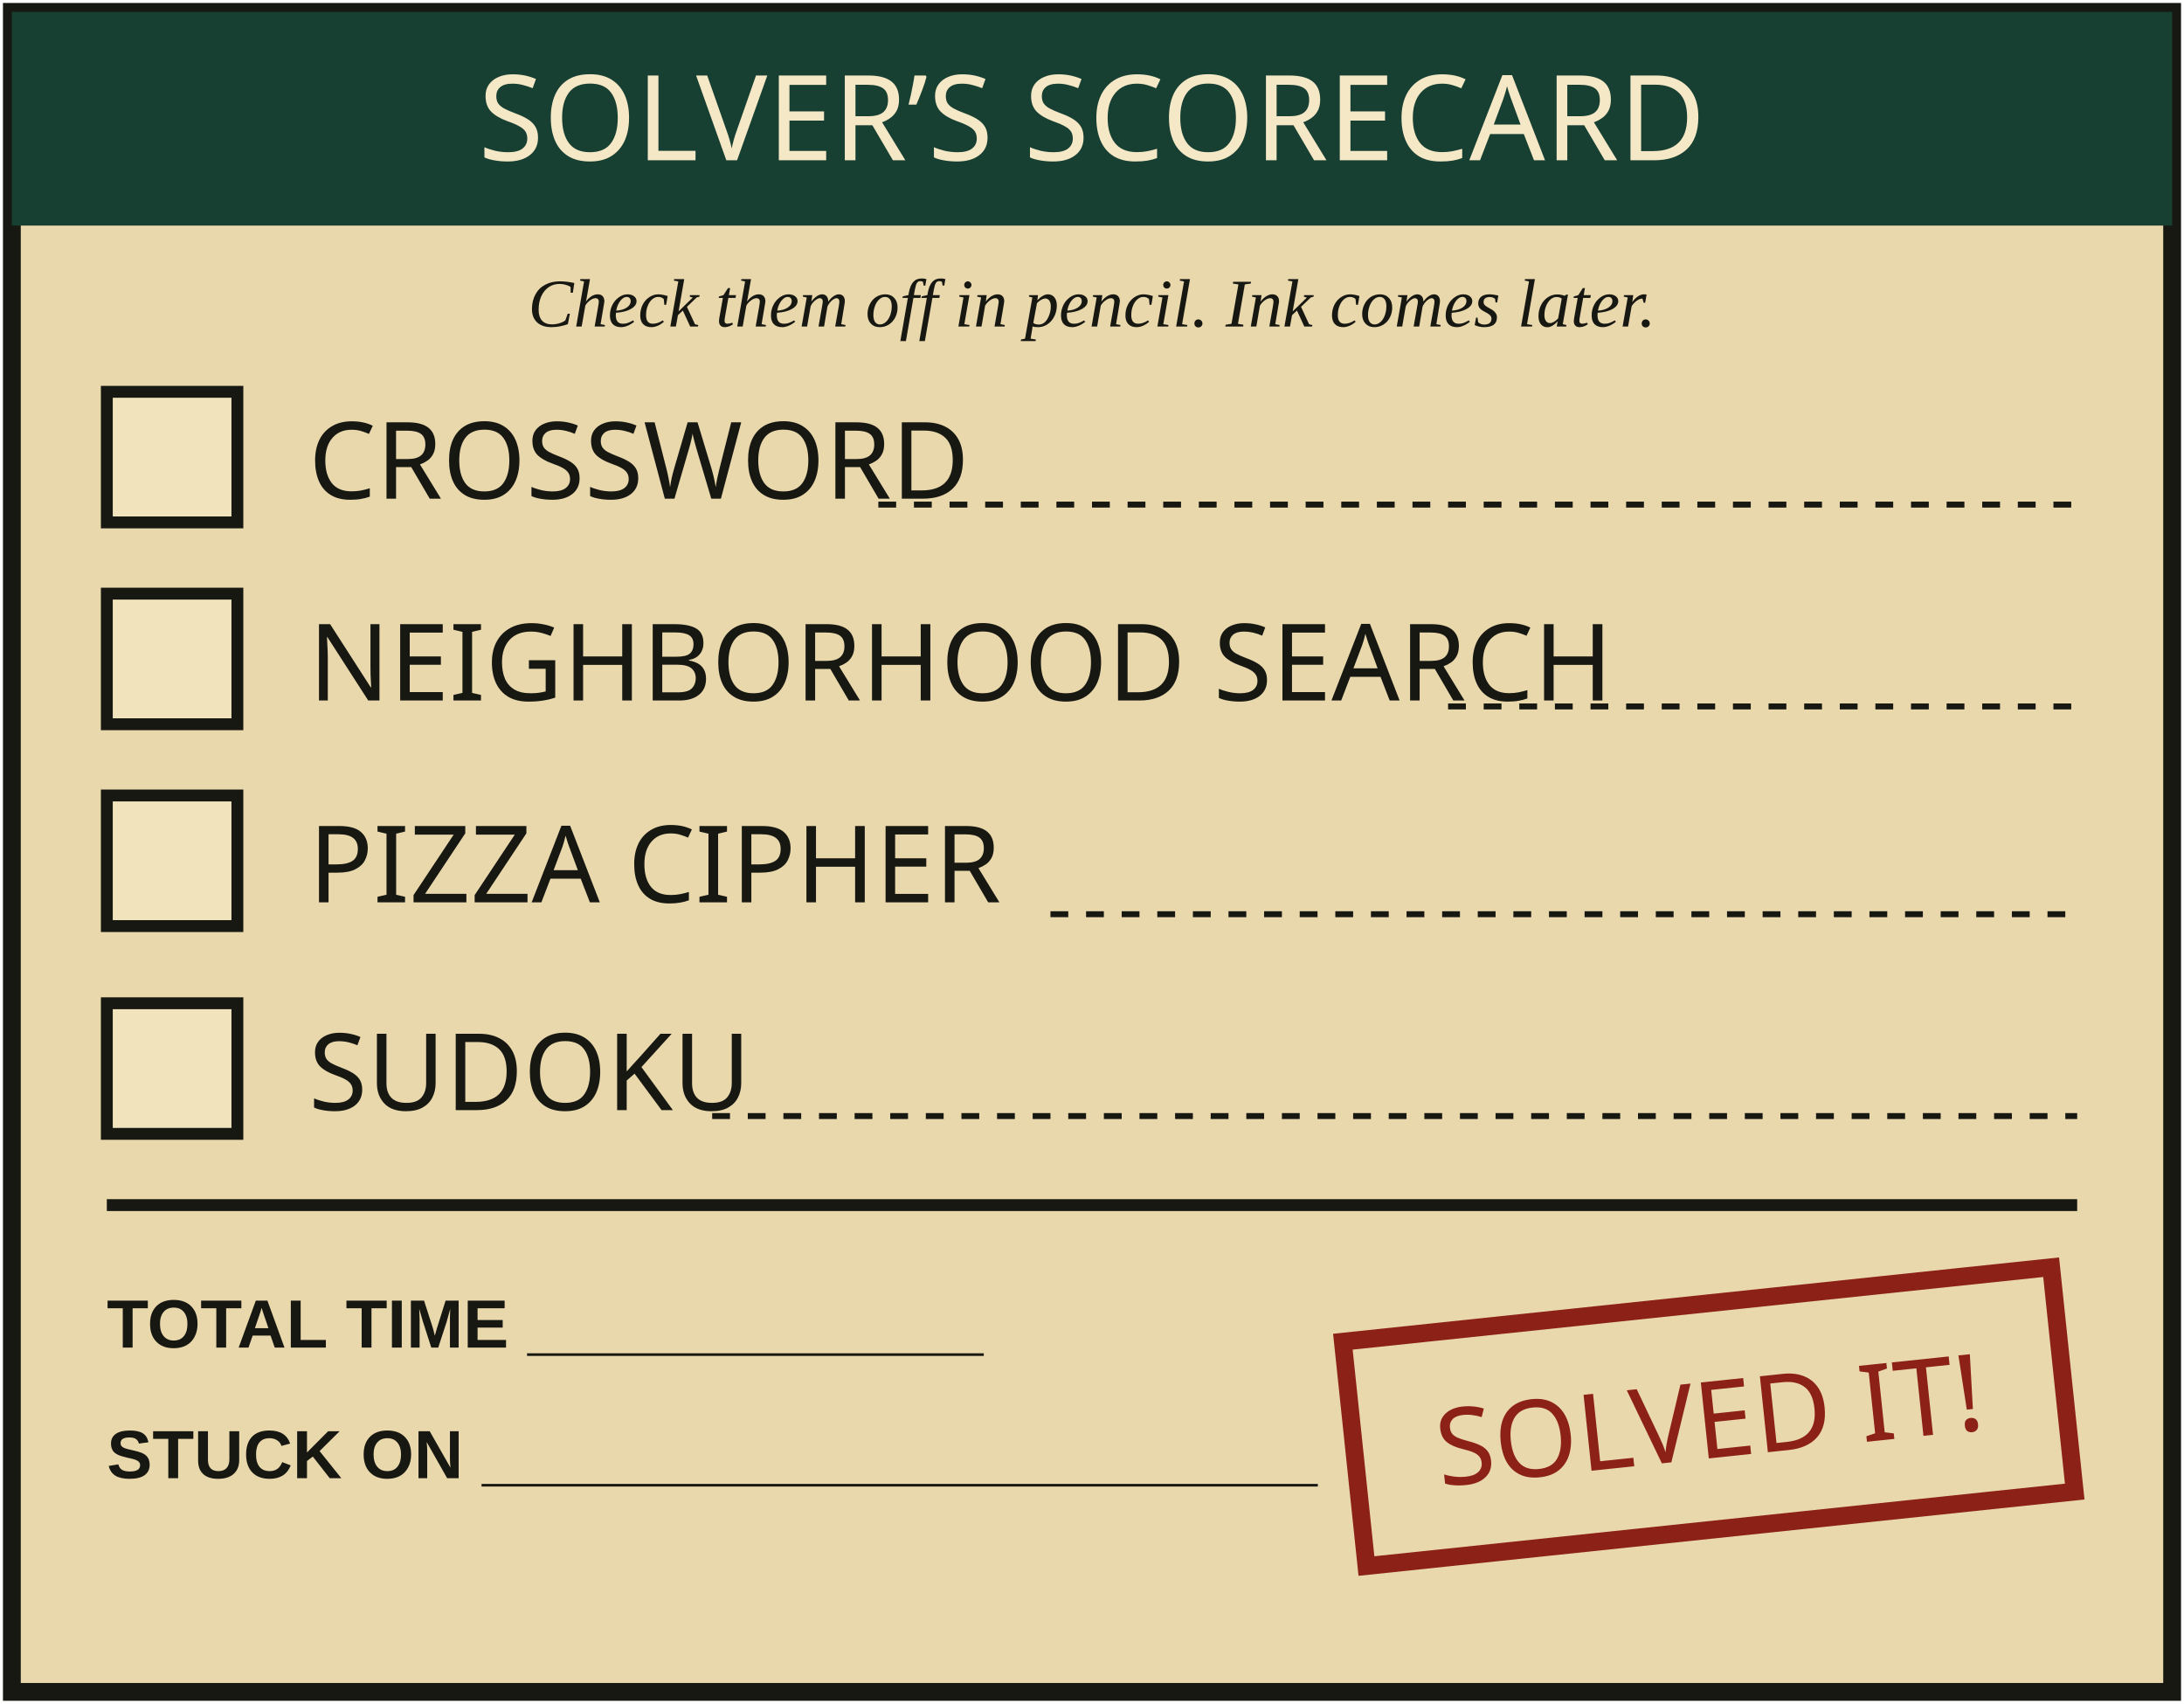
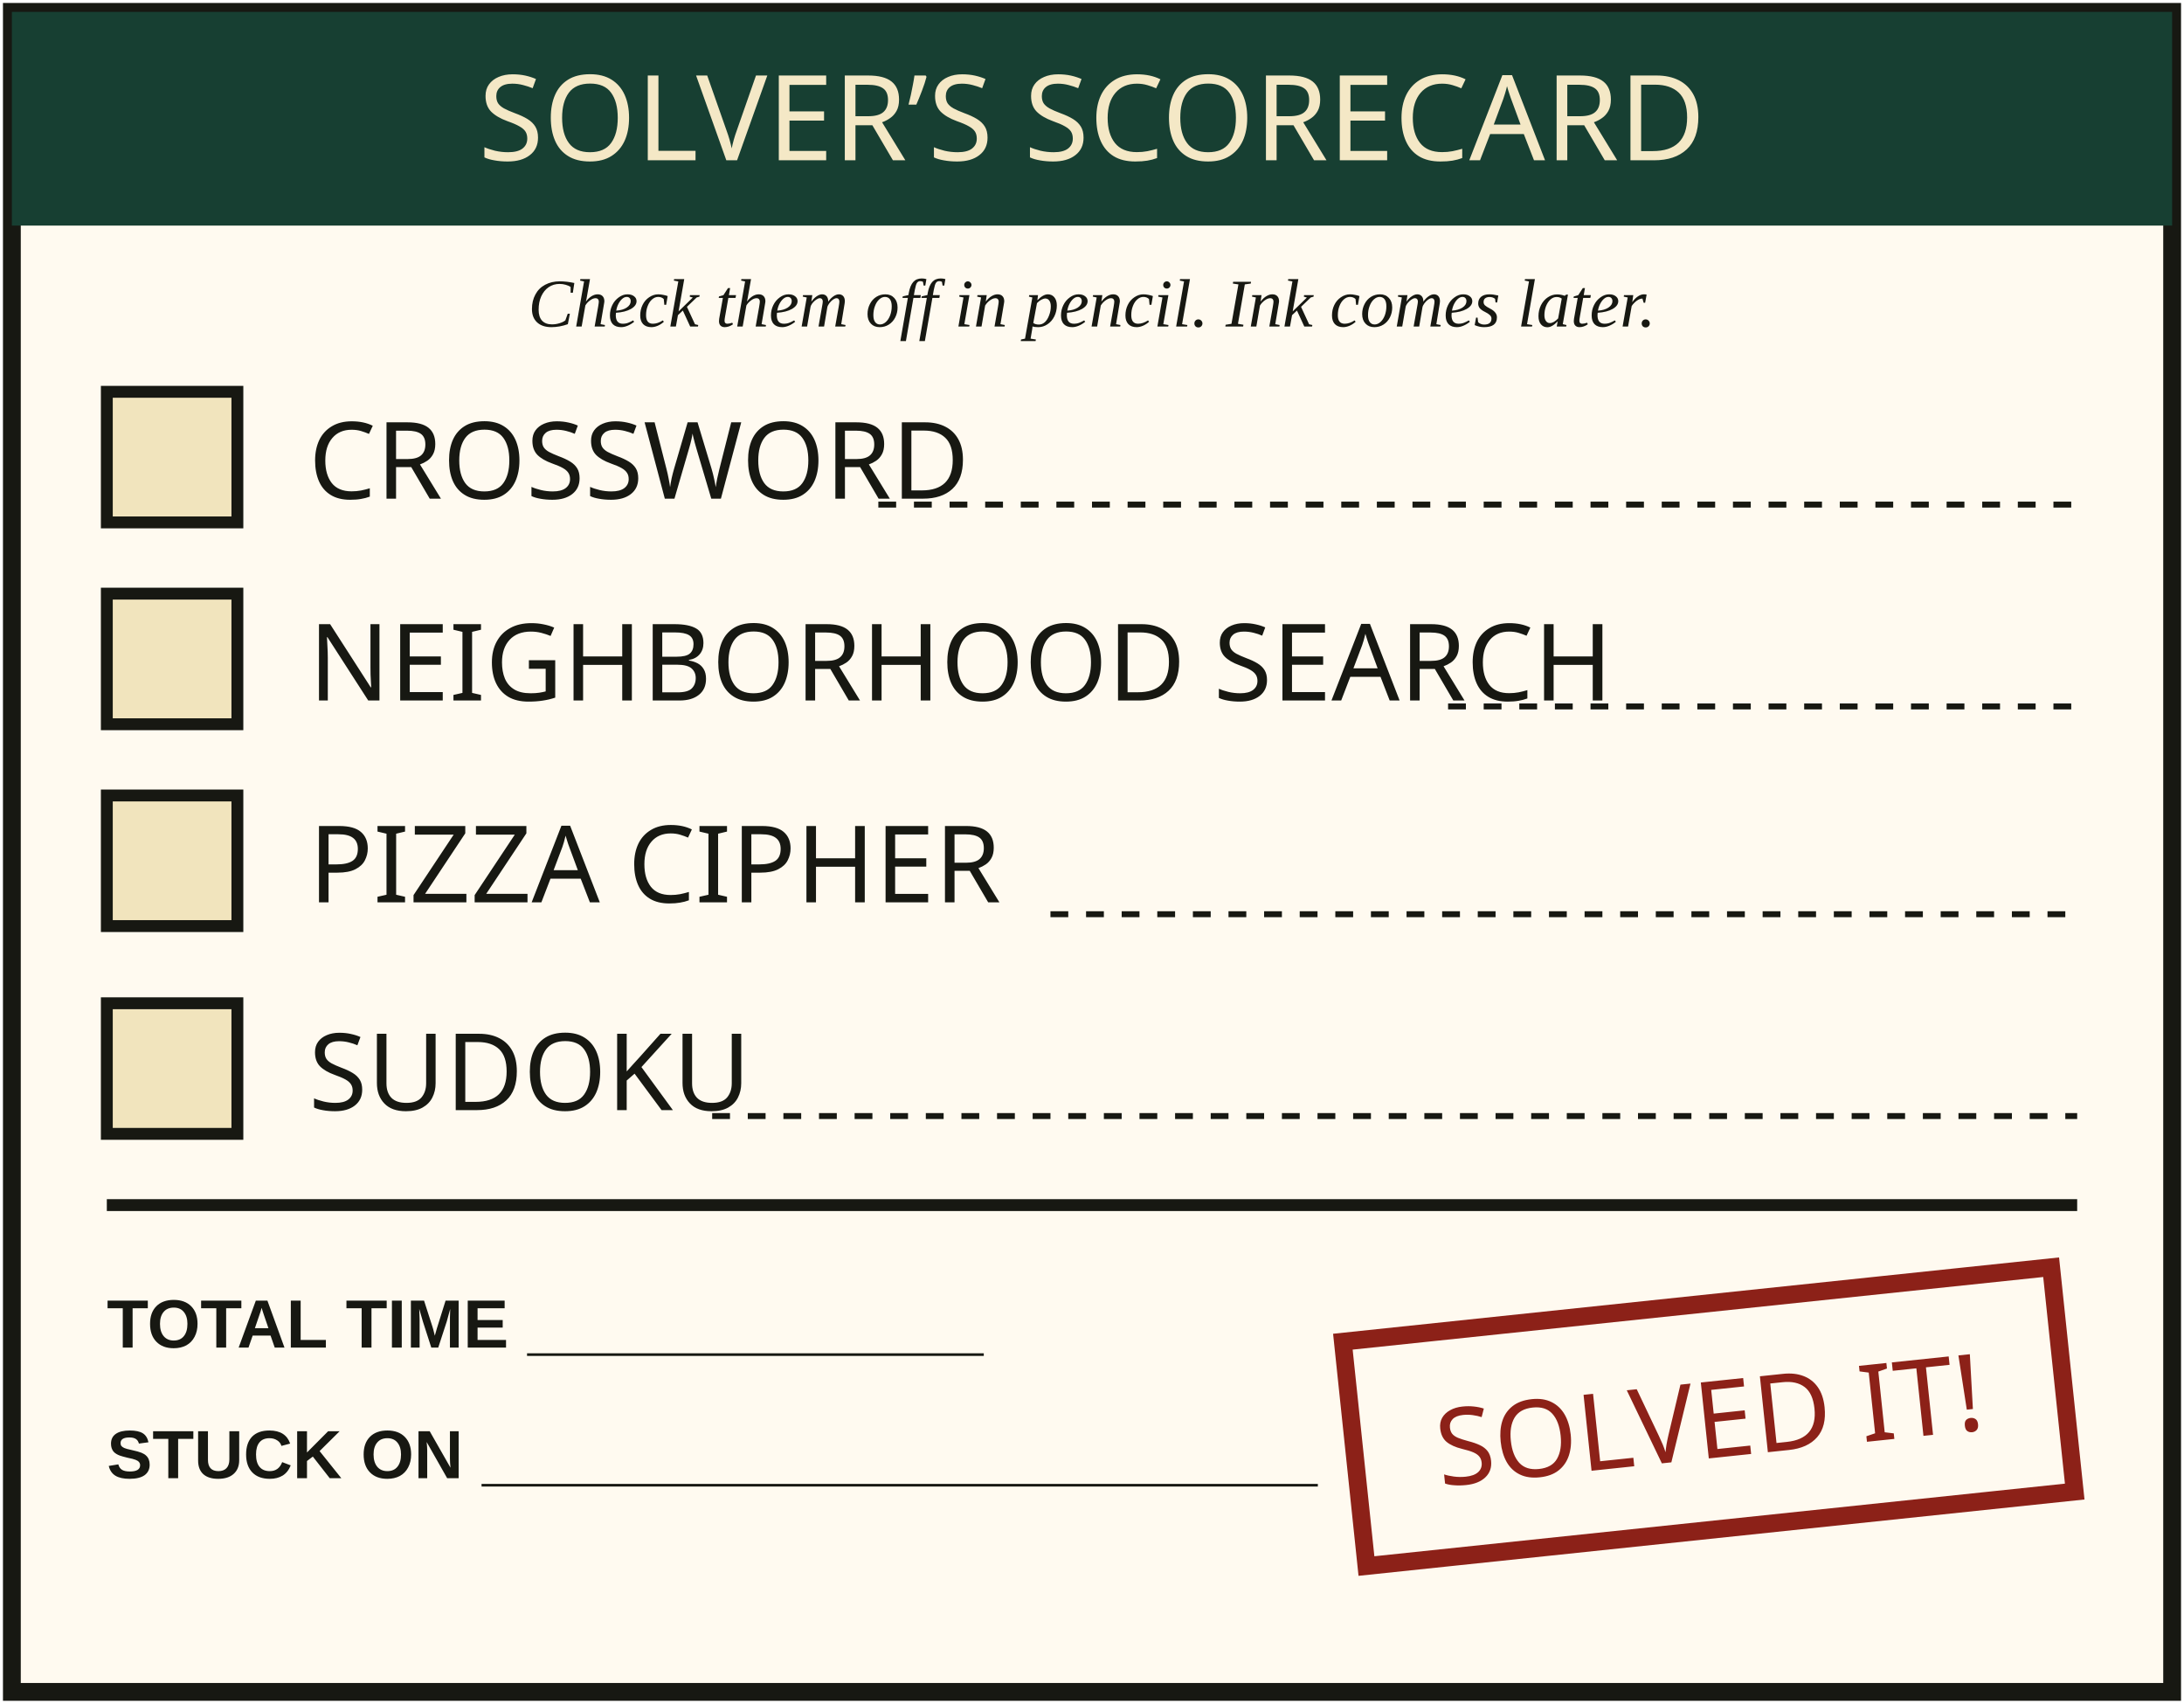
<svg xmlns="http://www.w3.org/2000/svg" width="368" height="287" viewBox="0 0 368 287">
-   <rect x="2" y="2" width="364" height="283" fill="#ead8ad" stroke="#171812" stroke-width="3" />
+   <rect x="2" y="2" width="364" height="283" fill="#fffaf0" stroke="#171812" stroke-width="3" />
  <rect x="2" y="2" width="364" height="36" fill="#173f32" />
  <text x="184.0" y="27" text-anchor="middle" font-family="Impact,Haettenschweiler,'Arial Narrow Bold','Liberation Sans Narrow',sans-serif" font-size="20" fill="#f4e8c6" textLength="200" lengthAdjust="spacingAndGlyphs">SOLVER’S SCORECARD</text>
  <text x="184.0" y="55" text-anchor="middle" font-family="Georgia,'Times New Roman',serif" font-size="11.5" font-style="italic" fill="#171812">Check them off in pencil. Ink comes later.</text>
  <rect x="18" y="66" width="22" height="22" fill="#f1e4bd" stroke="#171812" stroke-width="2" />
  <text x="52" y="84" font-family="Impact,Haettenschweiler,'Arial Narrow Bold','Liberation Sans Narrow',sans-serif" font-size="18" fill="#171812" textLength="86" lengthAdjust="spacingAndGlyphs">CROSSWORD</text>
  <path d="M148 85H350" stroke="#171812" stroke-width="1" stroke-dasharray="3 3" />
  <rect x="18" y="100" width="22" height="22" fill="#f1e4bd" stroke="#171812" stroke-width="2" />
  <text x="52" y="118" font-family="Impact,Haettenschweiler,'Arial Narrow Bold','Liberation Sans Narrow',sans-serif" font-size="18" fill="#171812" textLength="182" lengthAdjust="spacingAndGlyphs">NEIGHBORHOOD SEARCH</text>
  <path d="M244 119H350" stroke="#171812" stroke-width="1" stroke-dasharray="3 3" />
  <rect x="18" y="134" width="22" height="22" fill="#f1e4bd" stroke="#171812" stroke-width="2" />
  <text x="52" y="152" font-family="Impact,Haettenschweiler,'Arial Narrow Bold','Liberation Sans Narrow',sans-serif" font-size="18" fill="#171812" textLength="115" lengthAdjust="spacingAndGlyphs">PIZZA CIPHER</text>
  <path d="M177 154H350" stroke="#171812" stroke-width="1" stroke-dasharray="3 3" />
  <rect x="18" y="169" width="22" height="22" fill="#f1e4bd" stroke="#171812" stroke-width="2" />
  <text x="52" y="187" font-family="Impact,Haettenschweiler,'Arial Narrow Bold','Liberation Sans Narrow',sans-serif" font-size="18" fill="#171812" textLength="58" lengthAdjust="spacingAndGlyphs">SUDOKU</text>
  <path d="M120 188H350" stroke="#171812" stroke-width="1" stroke-dasharray="3 3" />
  <path d="M18 203H350" stroke="#171812" stroke-width="2" />
  <text x="18" y="227" font-family="'Arial Narrow',Arial,Helvetica,sans-serif" font-size="11.5" font-weight="bold" fill="#171812">TOTAL TIME ____________</text>
  <text x="18" y="249" font-family="'Arial Narrow',Arial,Helvetica,sans-serif" font-size="11.5" font-weight="bold" fill="#171812">STUCK ON ______________________</text>
  <g transform="rotate(-6 294 239)">
    <rect x="228" y="219" width="120" height="38" fill="none" stroke="#8c2118" stroke-width="3" />
    <text x="288" y="245" text-anchor="middle" font-family="Impact,Haettenschweiler,'Arial Narrow Bold','Liberation Sans Narrow',sans-serif" font-size="18" fill="#8c2118" textLength="100" lengthAdjust="spacingAndGlyphs">SOLVED IT!</text>
  </g>
</svg>
